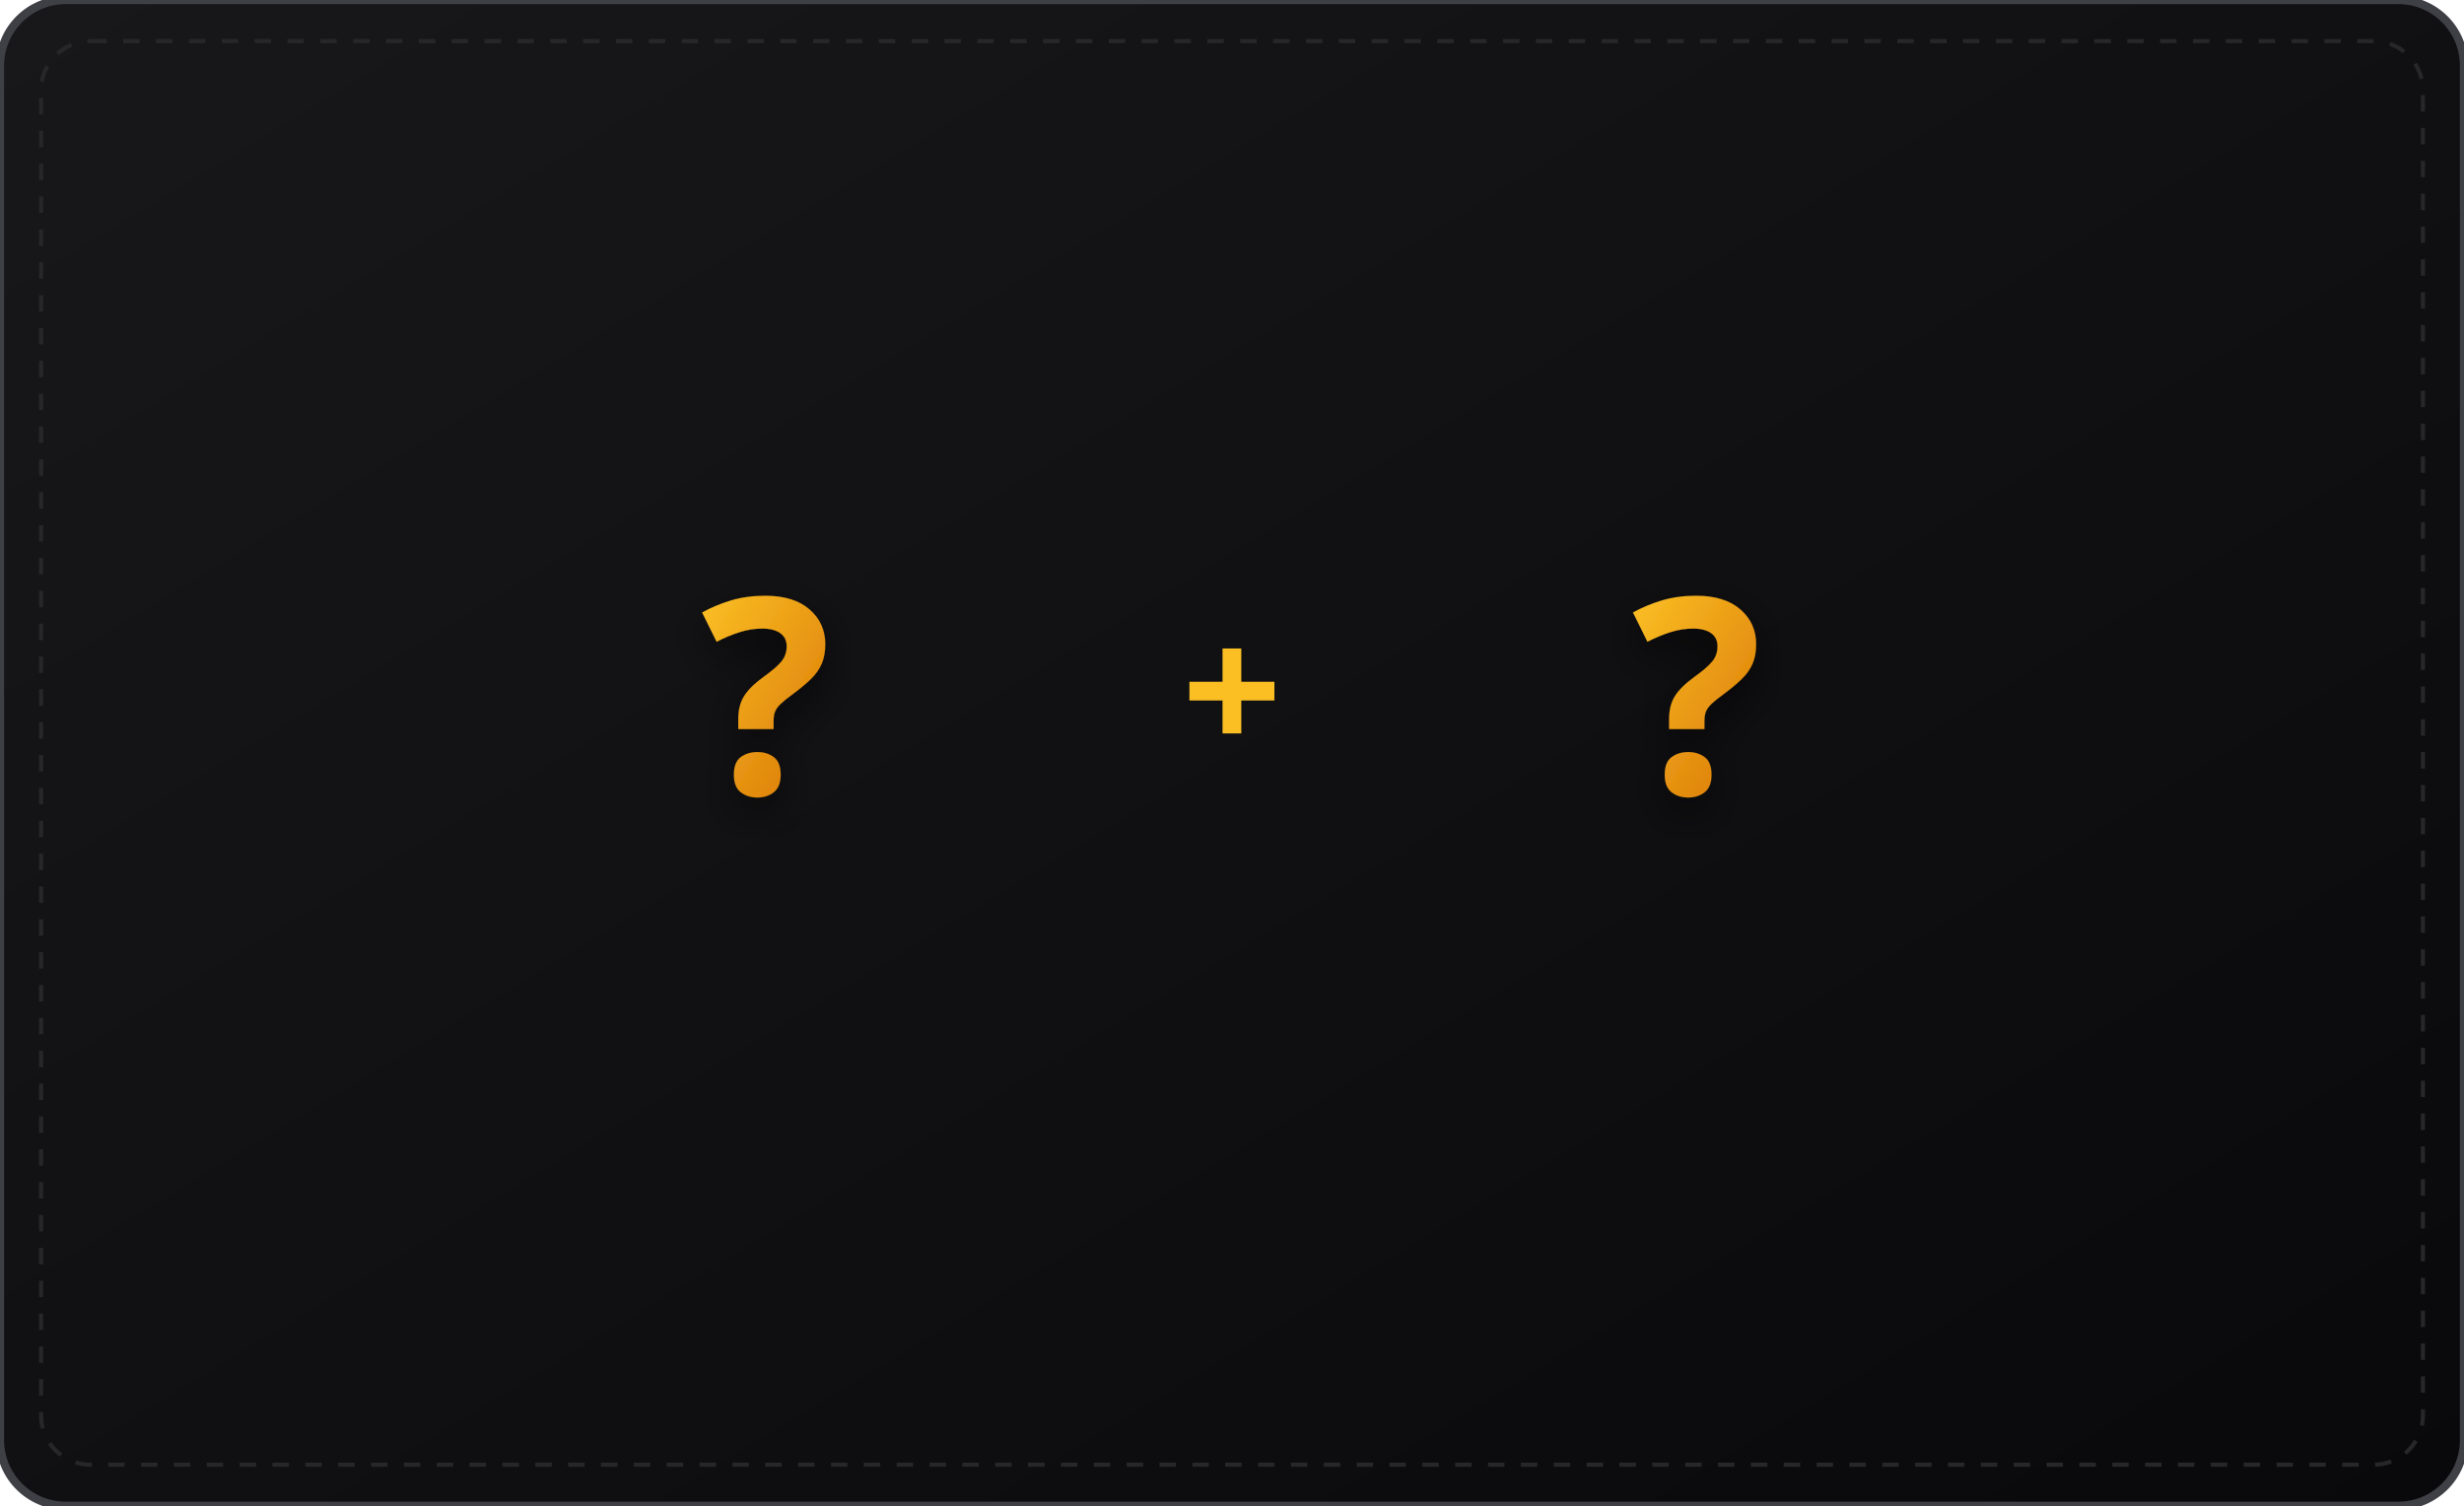
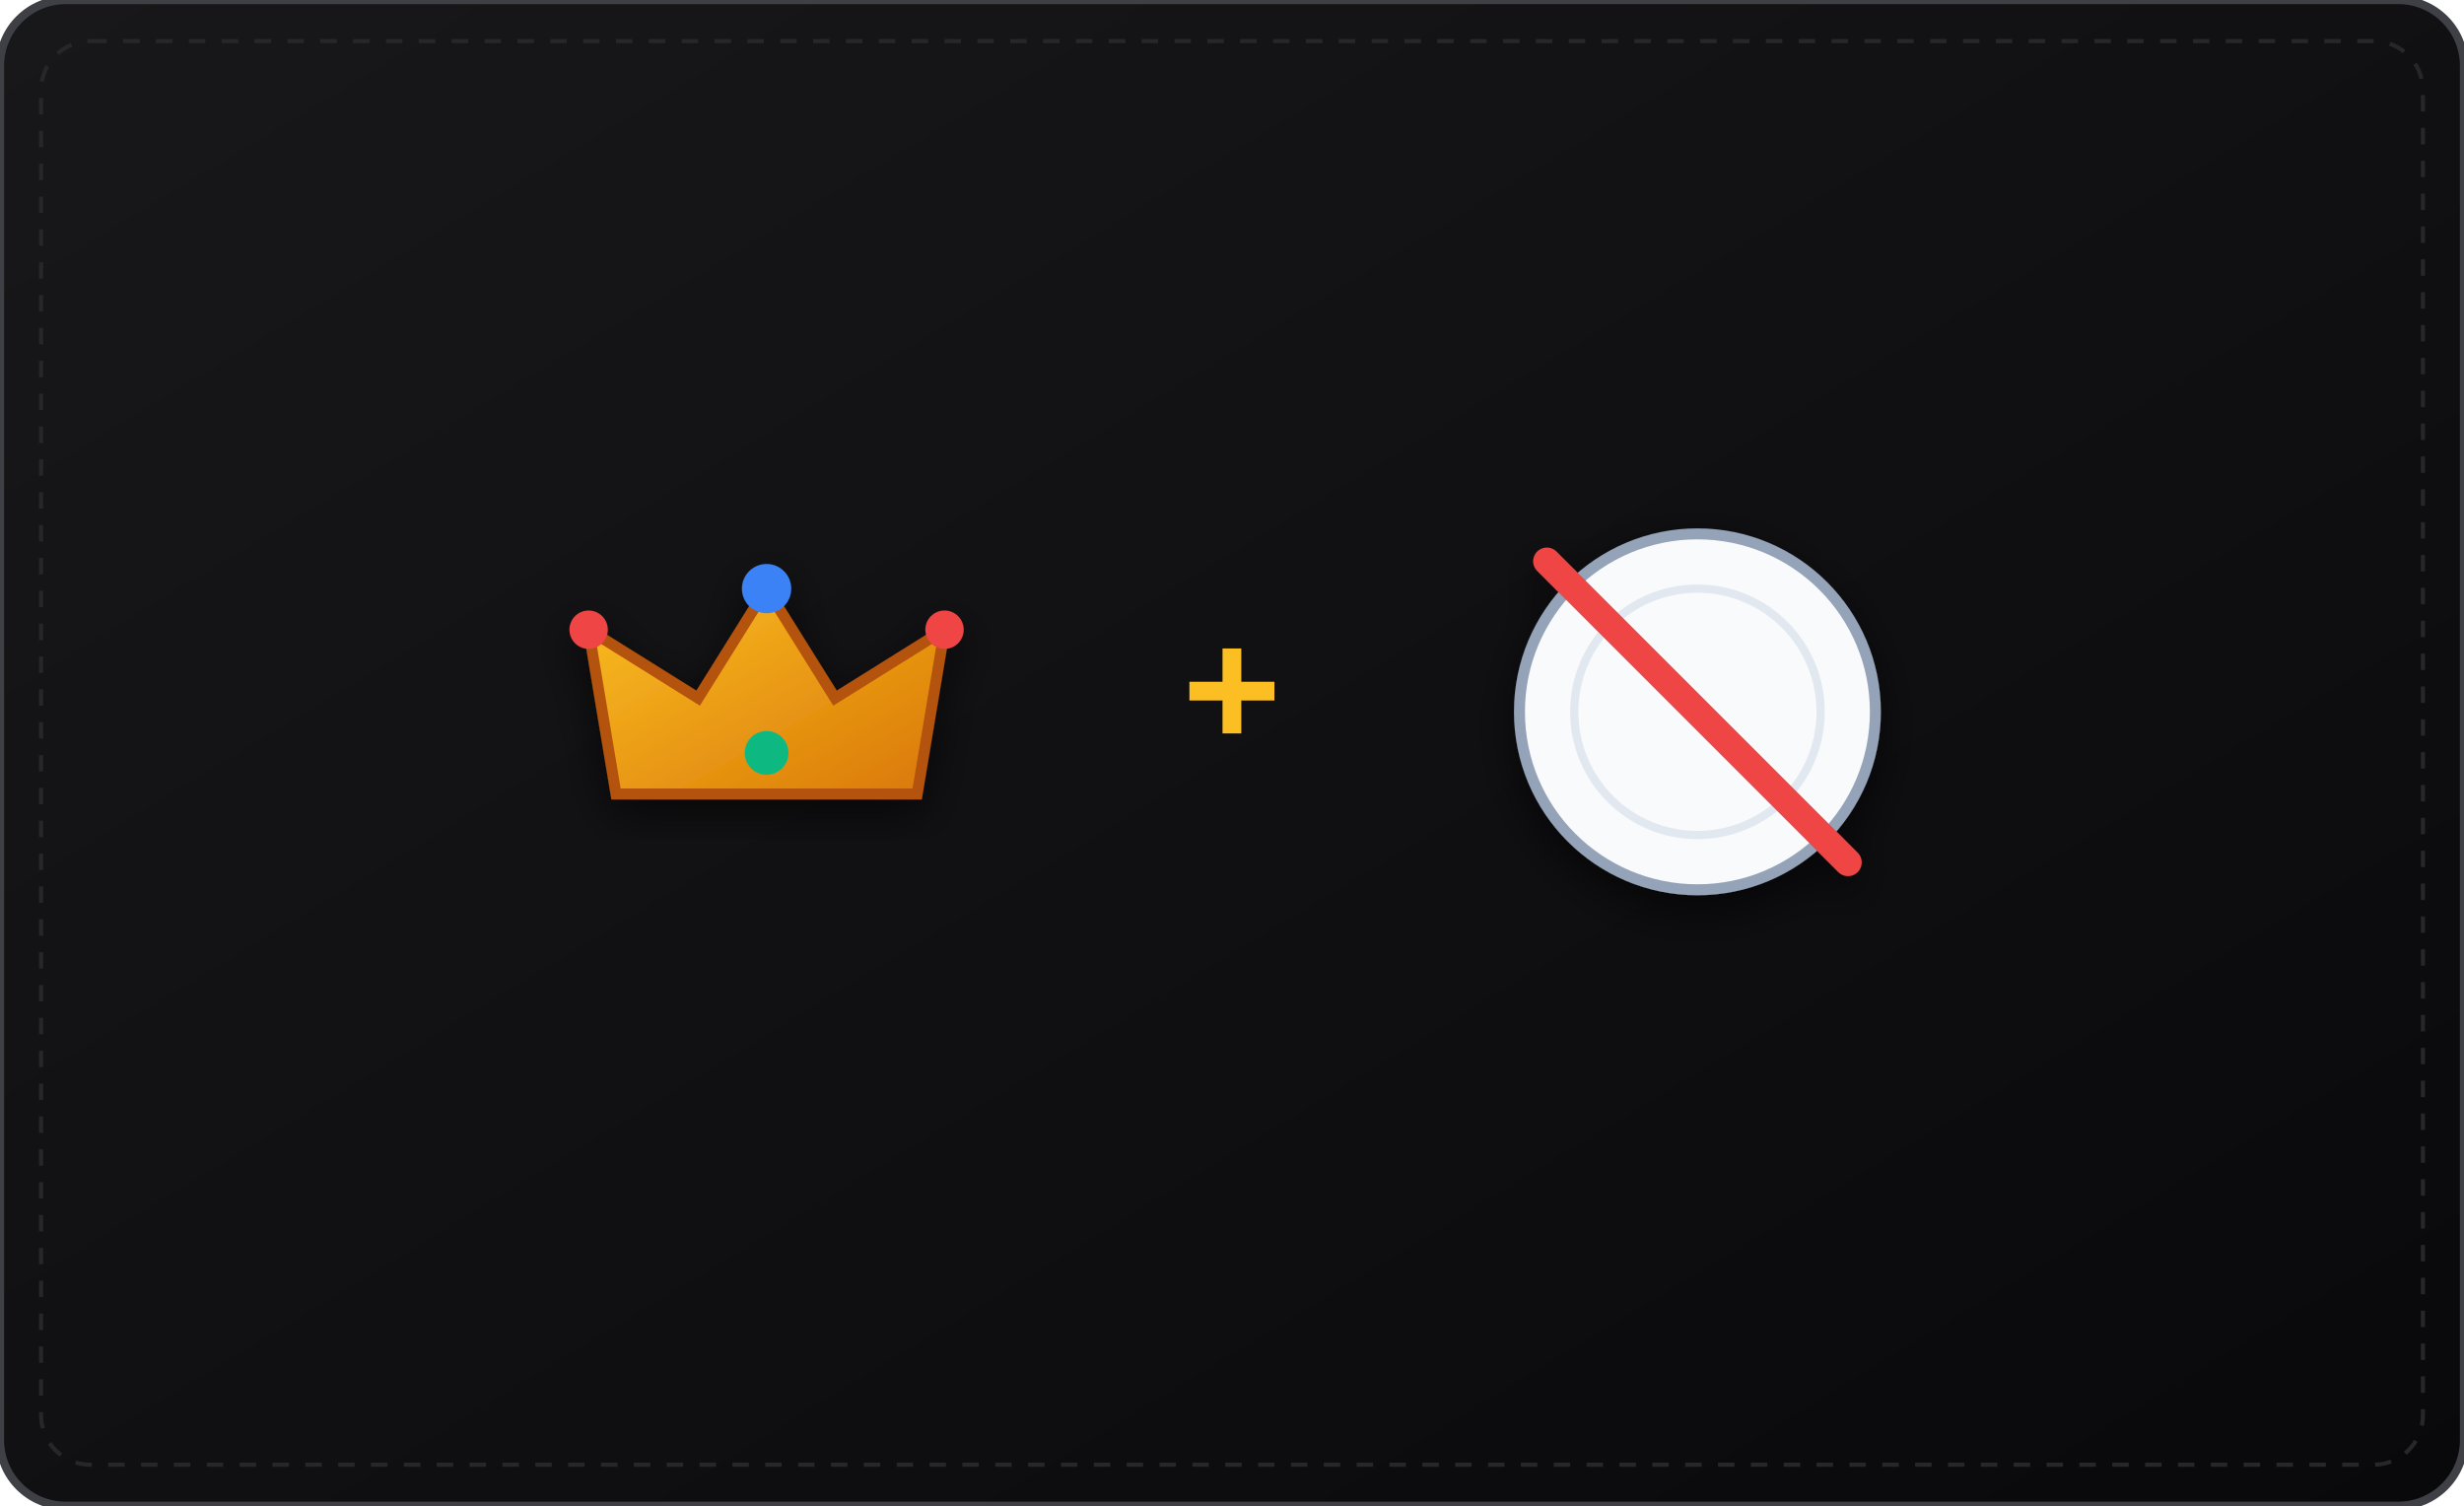
<svg xmlns="http://www.w3.org/2000/svg" viewBox="0 0 900 550" width="100%" height="100%" class="rebus-svg">
  <defs>
    <linearGradient id="bgGrad" x1="0%" y1="0%" x2="100%" y2="100%">
      <stop offset="0%" stop-color="#18181b" />
      <stop offset="100%" stop-color="#09090b" />
    </linearGradient>
    <linearGradient id="cardGrad" x1="0%" y1="0%" x2="0%" y2="100%">
      <stop offset="0%" stop-color="#27272a" />
      <stop offset="100%" stop-color="#18181b" />
    </linearGradient>
    <linearGradient id="goldGrad" x1="0%" y1="0%" x2="100%" y2="100%">
      <stop offset="0%" stop-color="#fbbf24" />
      <stop offset="100%" stop-color="#d97706" />
    </linearGradient>
    <linearGradient id="blueGrad" x1="0%" y1="0%" x2="100%" y2="100%">
      <stop offset="0%" stop-color="#60a5fa" />
      <stop offset="100%" stop-color="#2563eb" />
    </linearGradient>
    <linearGradient id="cyanGrad" x1="0%" y1="0%" x2="100%" y2="100%">
      <stop offset="0%" stop-color="#38bdf8" />
      <stop offset="100%" stop-color="#0284c7" />
    </linearGradient>
    <linearGradient id="redGrad" x1="0%" y1="0%" x2="100%" y2="100%">
      <stop offset="0%" stop-color="#f87171" />
      <stop offset="100%" stop-color="#dc2626" />
    </linearGradient>
    <linearGradient id="greenGrad" x1="0%" y1="0%" x2="100%" y2="100%">
      <stop offset="0%" stop-color="#34d399" />
      <stop offset="100%" stop-color="#059669" />
    </linearGradient>
    <linearGradient id="purpleGrad" x1="0%" y1="0%" x2="100%" y2="100%">
      <stop offset="0%" stop-color="#c084fc" />
      <stop offset="100%" stop-color="#7e22ce" />
    </linearGradient>
    <filter id="shadow" x="-20%" y="-20%" width="140%" height="140%">
      <feDropShadow dx="0" dy="6" stdDeviation="8" flood-color="#000" flood-opacity="0.6" />
    </filter>
  </defs>
  <rect width="900" height="550" rx="24" fill="url(#bgGrad)" stroke="#3f3f46" stroke-width="3" />
  <rect x="15" y="15" width="870" height="520" rx="18" fill="none" stroke="#27272a" stroke-width="1.5" stroke-dasharray="6 6" />
  <g transform="translate(280, 260)" filter="url(#shadow)">
-     <text x="0" y="30" font-family="Rubik, sans-serif" font-size="100" font-weight="900" fill="url(#goldGrad)" text-anchor="middle">?</text>
+     <path d="M-55,30 L-65,-30 L-25,-5 L0,-45 L25,-5 L65,-30 L55,30 Z" fill="url(#goldGrad)" stroke="#b45309" stroke-width="4" />
+     <circle cx="-65" cy="-30" r="7" fill="#ef4444" />
+     <circle cx="0" cy="-45" r="9" fill="#3b82f6" />
+     <circle cx="65" cy="-30" r="7" fill="#ef4444" />
+     <circle cx="0" cy="15" r="8" fill="#10b981" />
  </g>
  <text x="450" y="275" font-family="system-ui, sans-serif" font-size="64" font-weight="900" fill="#fbbf24" text-anchor="middle">+</text>
  <g transform="translate(620, 260)" filter="url(#shadow)">
-     <text x="0" y="30" font-family="Rubik, sans-serif" font-size="100" font-weight="900" fill="url(#goldGrad)" text-anchor="middle">?</text>
+     <circle cx="0" cy="0" r="65" fill="#f8fafc" stroke="#94a3b8" stroke-width="4" />
+     <circle cx="0" cy="0" r="45" fill="none" stroke="#e2e8f0" stroke-width="3" />
+     <line x1="-55" y1="-55" x2="55" y2="55" stroke="#ef4444" stroke-width="10" stroke-linecap="round" />
  </g>
</svg>
